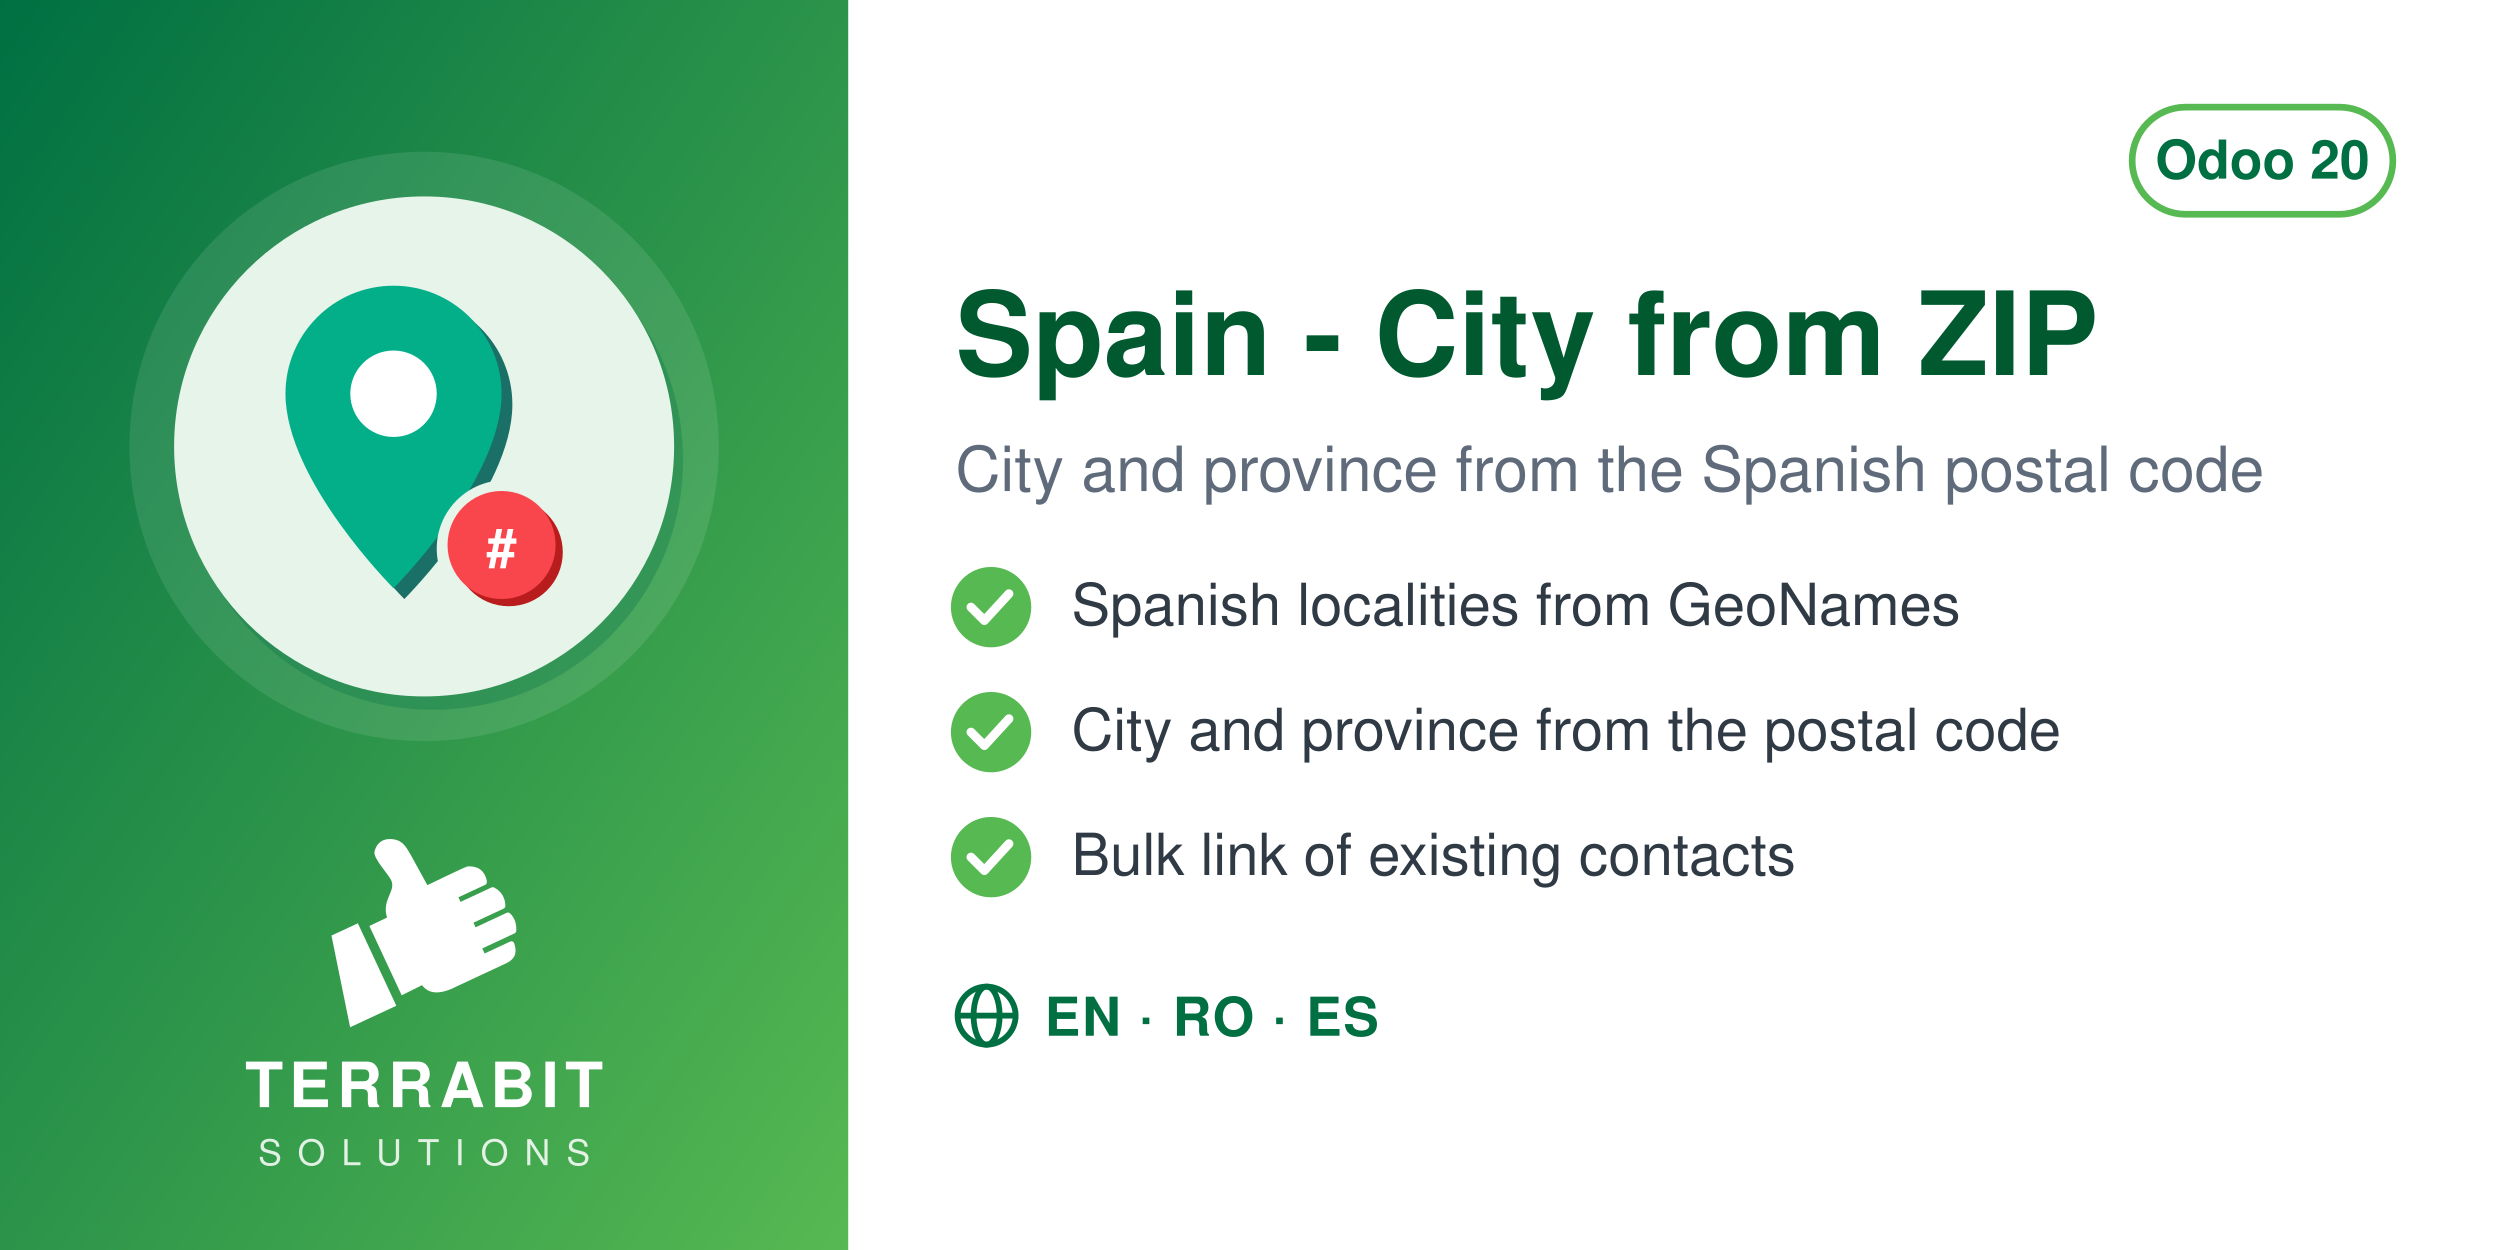
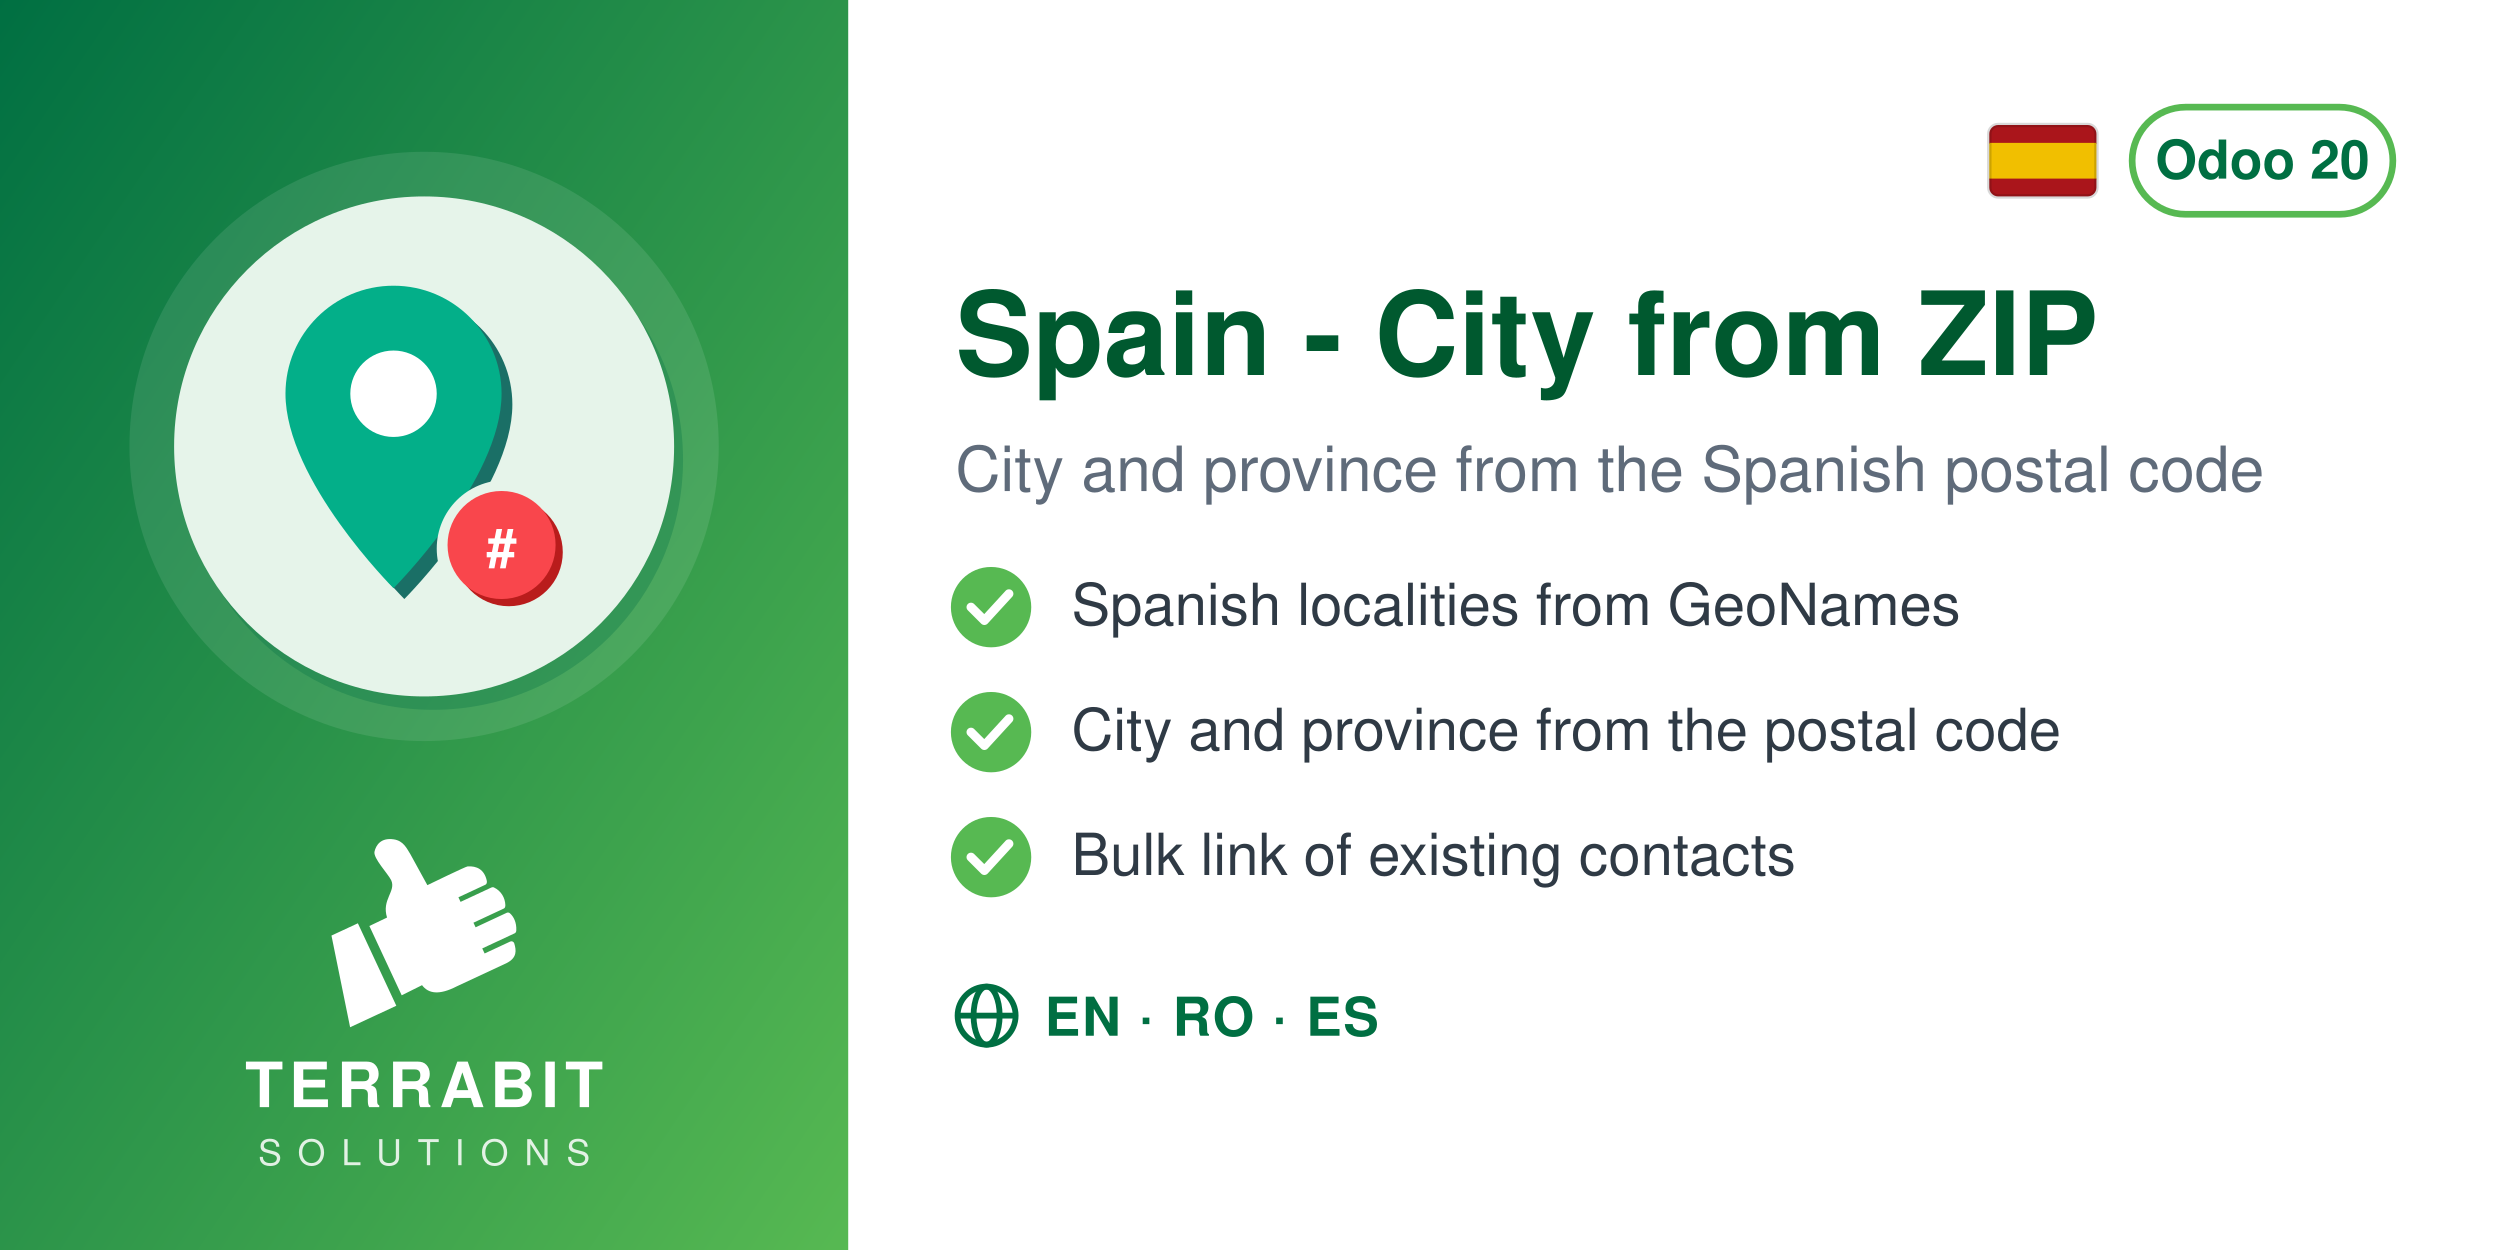
<svg xmlns="http://www.w3.org/2000/svg" width="560" height="280" viewBox="0 0 560 280">
  <defs>
    <linearGradient id="g" x1="0" y1="0" x2="1" y2="1">
      <stop offset="0" stop-color="#006F42" />
      <stop offset="1" stop-color="#57B952" />
    </linearGradient>
  </defs>
  <rect width="560" height="280" fill="#FFFFFF" />
  <rect width="190" height="280" fill="url(#g)" />
  <circle cx="95.0" cy="100" r="66" fill="white" opacity="0.10" />
  <circle cx="97.0" cy="103" r="56" fill="#006F42" opacity="0.30" />
  <circle cx="95.0" cy="100" r="56" fill="#E6F4EA" />
  <svg x="54.0" y="59.0" width="82" height="82" viewBox="0 0 100 100" preserveAspectRatio="xMidYMid meet">
    <g transform="translate(-3.61,2.16) scale(0.9838)">
      <defs>
        <mask id="mi-cut" maskUnits="userSpaceOnUse" x="-20" y="-20" width="140" height="140">
          <rect x="-20" y="-20" width="140" height="140" fill="#fff" />
          <circle cx="77" cy="77" r="19" fill="#000" />
        </mask>
      </defs>
      <g mask="url(#mi-cut)">
        <g transform="translate(3,3)" fill="#1A6F66">
          <path d="M46,4 a30,30 0 0 1 30,30 c0,24 -30,54 -30,54 c0,0 -30,-30 -30,-54 a30,30 0 0 1 30,-30z" />
        </g>
        <g fill="#03AF89">
          <path d="M46,4 a30,30 0 0 1 30,30 c0,24 -30,54 -30,54 c0,0 -30,-30 -30,-54 a30,30 0 0 1 30,-30z" />
        </g>
        <circle cx="46" cy="34" r="12" fill="#FFFFFF" />
      </g>
      <circle cx="78" cy="78" r="15" fill="#B91C1C" />
      <circle cx="76" cy="76" r="15" fill="#F9464C" />
      <text x="76" y="82" font-family="Helvetica, Arial, sans-serif" font-weight="bold" font-size="15" fill="#FFFFFF" text-anchor="middle">#</text>
    </g>
  </svg>
  <svg x="72.0" y="186" width="46" height="46" viewBox="4045 2535 3400 3400" preserveAspectRatio="xMidYMid meet">
    <path fill="#FFFFFF" d="M4648.32 4073.59l636.59 1365.17 -765.09 355.96 -308.63 -1517.87 437.13 -203.26zm725.61 1192.32l336.75 -167.88c105.65,140.85 282.69,170.72 576.82,18.8l819.92 -382.33c181.4,-90.13 164.26,-214.57 130.07,-328.43 -4.28,-14.25 -13.68,-24.81 -27.34,-30.7 -13.67,-5.89 -27.61,-5.11 -41.09,1.18l-422.32 196.93 -39.04 -83.72 538.07 -250.91c16.64,-7.76 24.7,-27.69 25.58,-46.04 6.48,-134.33 -44.36,-230.89 -105.84,-285.23 -15.2,-13.44 -35.71,-15.59 -54.12,-7l-513.92 239.64 -35.6 -76.34 506.31 -236.1c17.69,-8.25 22.52,-36.93 21.83,-56.45 -4.1,-117.31 -67.62,-232.74 -187.72,-290.66 -13.94,-6.72 -28.64,-6.36 -42.69,0.19l-511.21 238.38 -35.37 -75.86 448.98 -209.36c20.44,-9.53 25.81,-42.28 21.02,-64.32 -41.02,-189.07 -167.92,-247.8 -318.14,-237.87 -29.39,1.94 -589.86,273.16 -665.95,310.54l-281.84 -513.57c-59.06,-93.13 -112.7,-221.7 -276.47,-245.13 -211.24,-30.22 -291.56,94.38 -316.89,203.13 -25.32,108.75 223.84,365.99 276.05,473.69 85.52,184.27 -161.86,318.11 -68.41,617.99l-292.54 139.94 535.09 1147.51z" />
  </svg>
  <text x="95.0" y="248" text-anchor="middle" font-family="Helvetica,Arial,sans-serif" font-size="14" font-weight="800" letter-spacing="1.4" fill="white">TERRABIT</text>
  <text x="95.0" y="261" text-anchor="middle" font-family="Helvetica,Arial,sans-serif" font-size="8" font-weight="500" letter-spacing="3.6" fill="white" opacity="0.85">SOLUTIONS</text>
  <g>
    <rect x="477.6" y="24" width="58.4" height="24" rx="12" fill="none" stroke="#57B952" stroke-width="1.5" />
    <text x="506.8" y="40" text-anchor="middle" font-family="Helvetica,Arial,sans-serif" font-size="12" font-weight="700" fill="#006F42">Odoo 20</text>
  </g>
+   <g>
+     <clipPath id="flag-es">
+       <rect x="445.6" y="28.0" width="24" height="16" rx="2" />
+     </clipPath>
+     <g clip-path="url(#flag-es)">
+       <rect x="445.6" y="28.0" width="24" height="4.2" fill="#AA151B" />
+       <rect x="445.6" y="32.0" width="24" height="8.2" fill="#F1BF00" />
+       <rect x="445.6" y="40.0" width="24" height="4.2" fill="#AA151B" />
+     </g>
+     <rect x="445.6" y="28.0" width="24" height="16" rx="2" fill="none" stroke="#000000" stroke-opacity="0.15" stroke-width="1" />
+   </g>
  <text x="214" y="84" font-family="Helvetica,Arial,sans-serif" font-size="26" font-weight="700" fill="#00592F">Spain - City from ZIP</text>
  <text x="214" y="110" font-family="Helvetica,Arial,sans-serif" font-size="14" fill="#5F6B7A">City and province from the Spanish postal code</text>
  <circle cx="222" cy="136" r="9" fill="#57B952" />
  <path d="M217.5 136 l3 3 l5.5 -6" fill="none" stroke="white" stroke-width="2" stroke-linecap="round" stroke-linejoin="round" />
  <text x="240" y="140" font-family="Helvetica,Arial,sans-serif" font-size="13" fill="#2F3A45">Spanish localities from GeoNames</text>
  <circle cx="222" cy="164" r="9" fill="#57B952" />
  <path d="M217.5 164 l3 3 l5.5 -6" fill="none" stroke="white" stroke-width="2" stroke-linecap="round" stroke-linejoin="round" />
  <text x="240" y="168" font-family="Helvetica,Arial,sans-serif" font-size="13" fill="#2F3A45">City and province from the postal code</text>
  <circle cx="222" cy="192" r="9" fill="#57B952" />
  <path d="M217.5 192 l3 3 l5.5 -6" fill="none" stroke="white" stroke-width="2" stroke-linecap="round" stroke-linejoin="round" />
  <text x="240" y="196" font-family="Helvetica,Arial,sans-serif" font-size="13" fill="#2F3A45">Bulk link of existing contacts</text>
  <g fill="none" stroke="#006F42" stroke-width="1.3">
    <circle cx="221" cy="227.5" r="6.5" />
    <ellipse cx="221" cy="227.5" rx="2.925" ry="6.5" />
    <line x1="214.5" y1="227.5" x2="227.5" y2="227.5" />
  </g>
  <text x="234" y="232" font-family="Helvetica,Arial,sans-serif" font-size="12" font-weight="700" letter-spacing="0.4" fill="#006F42">EN · RO · ES</text>
</svg>
